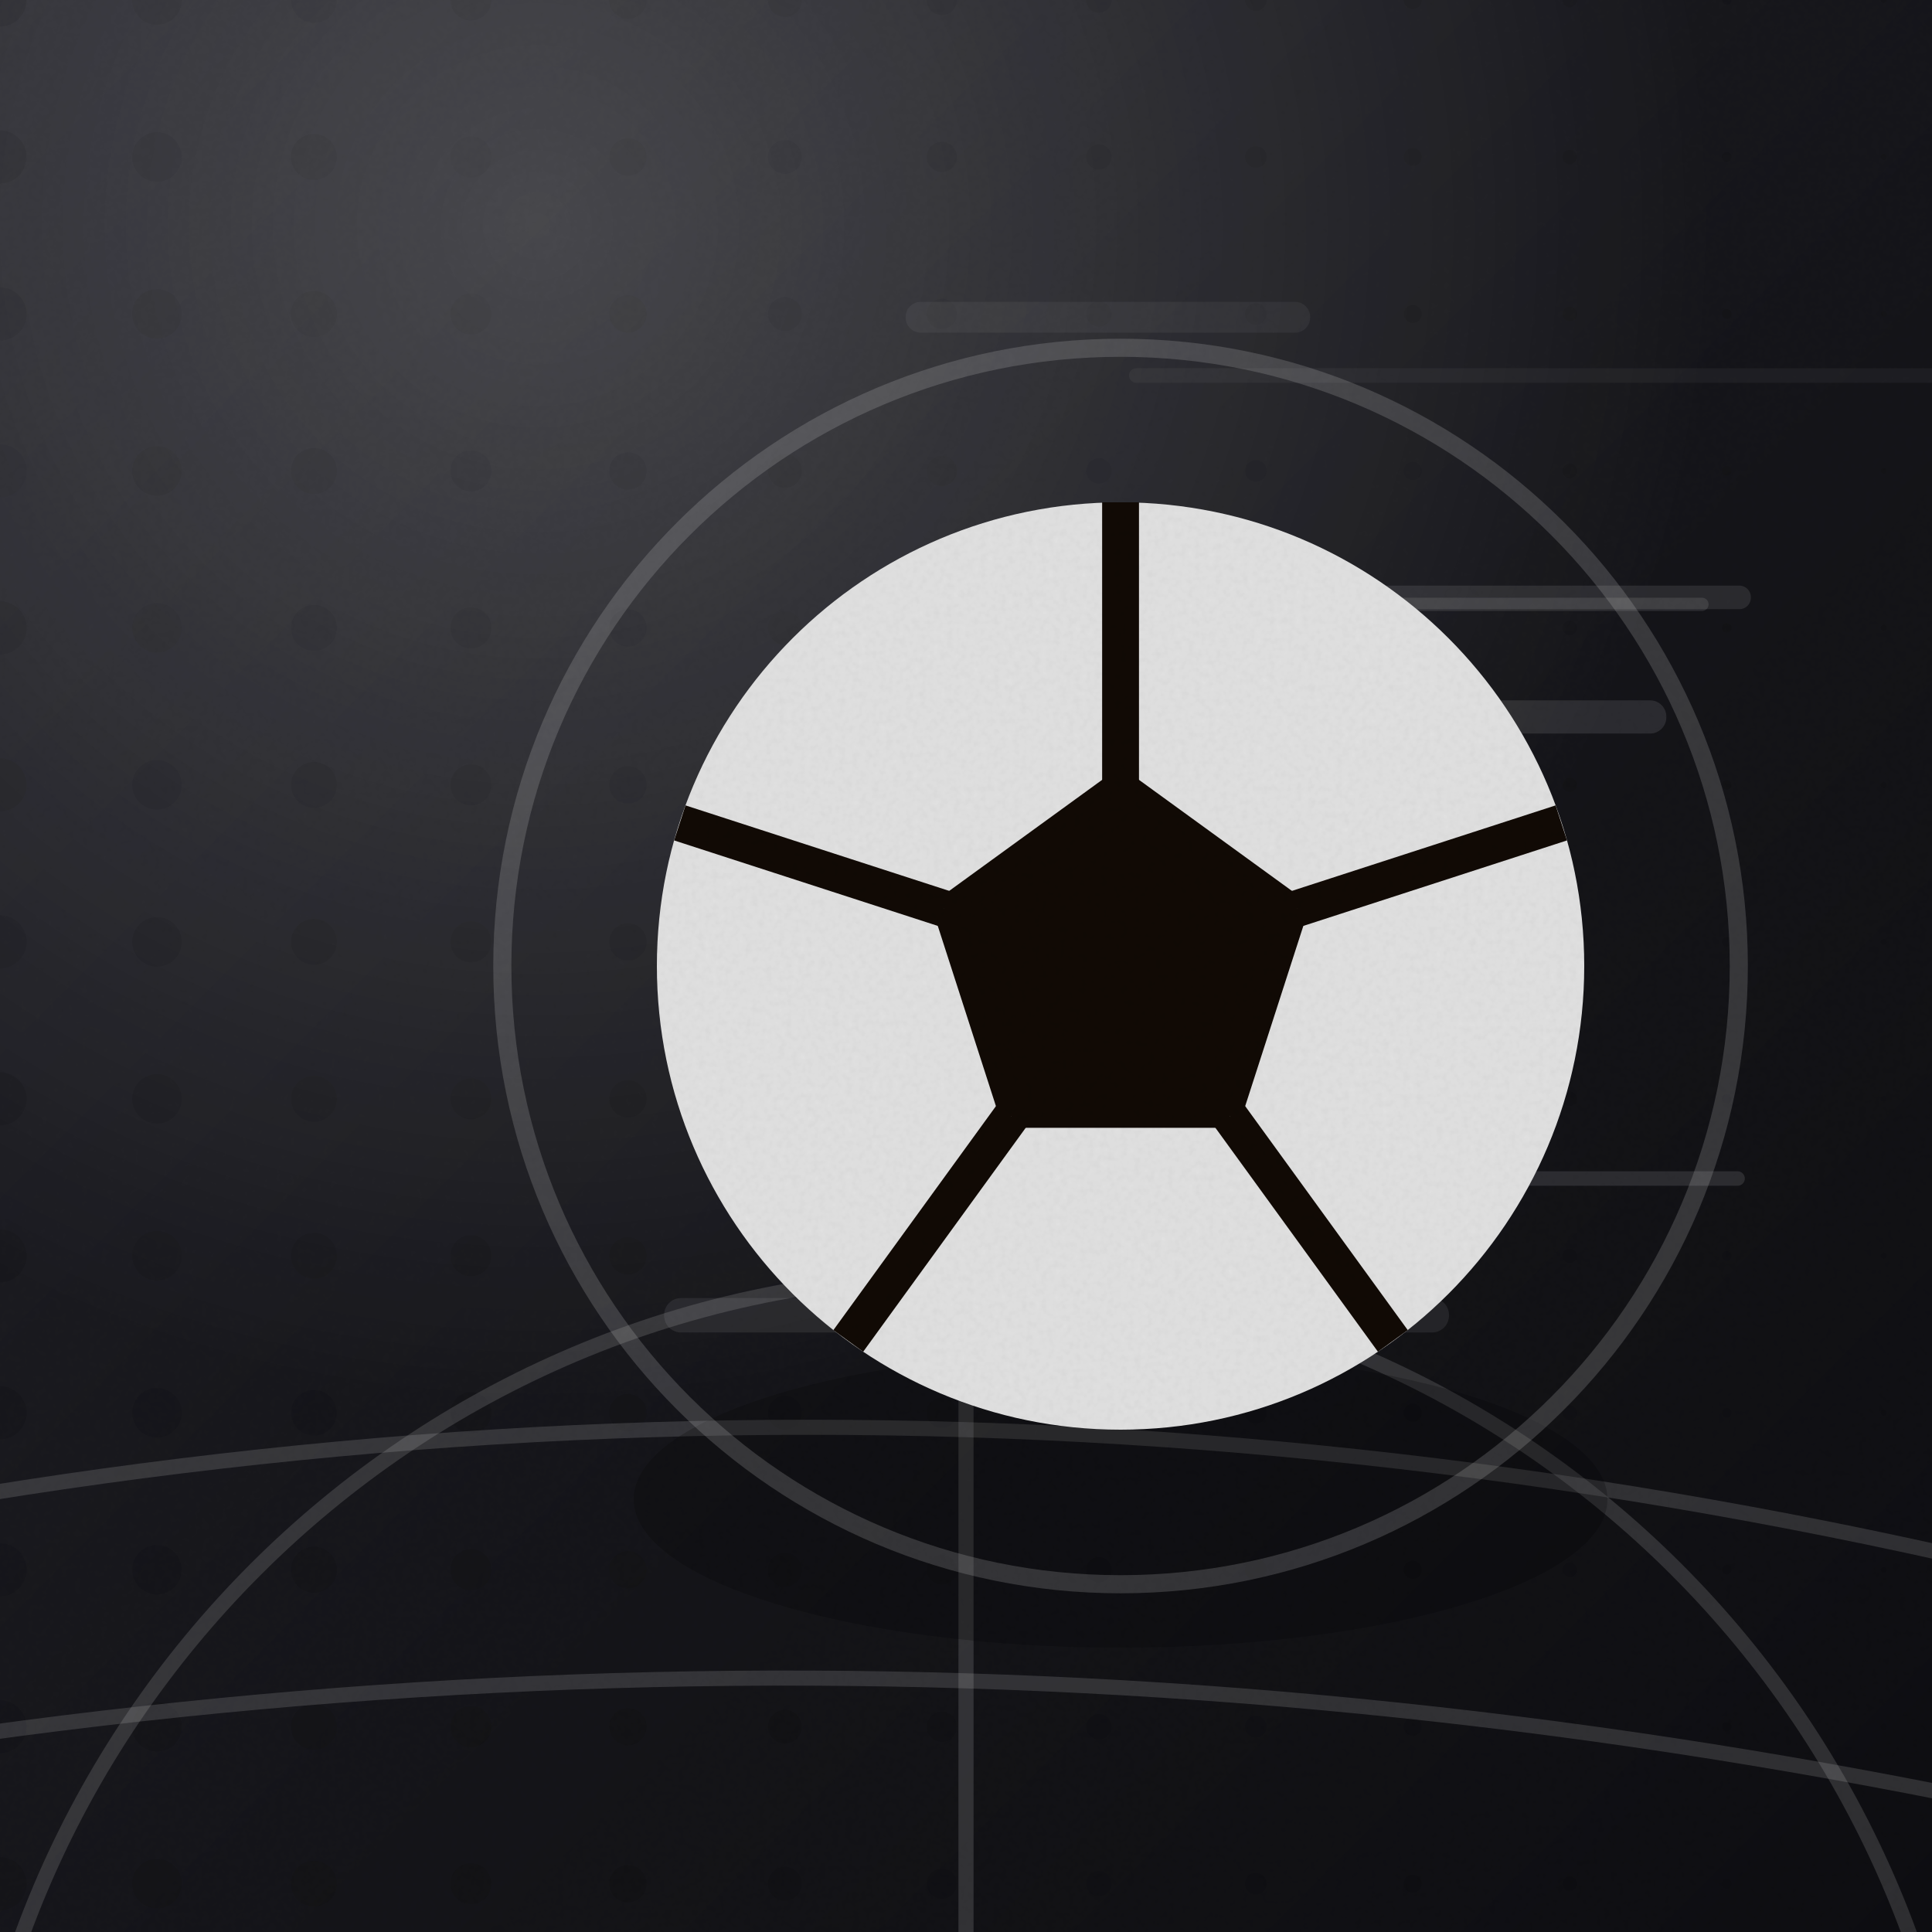
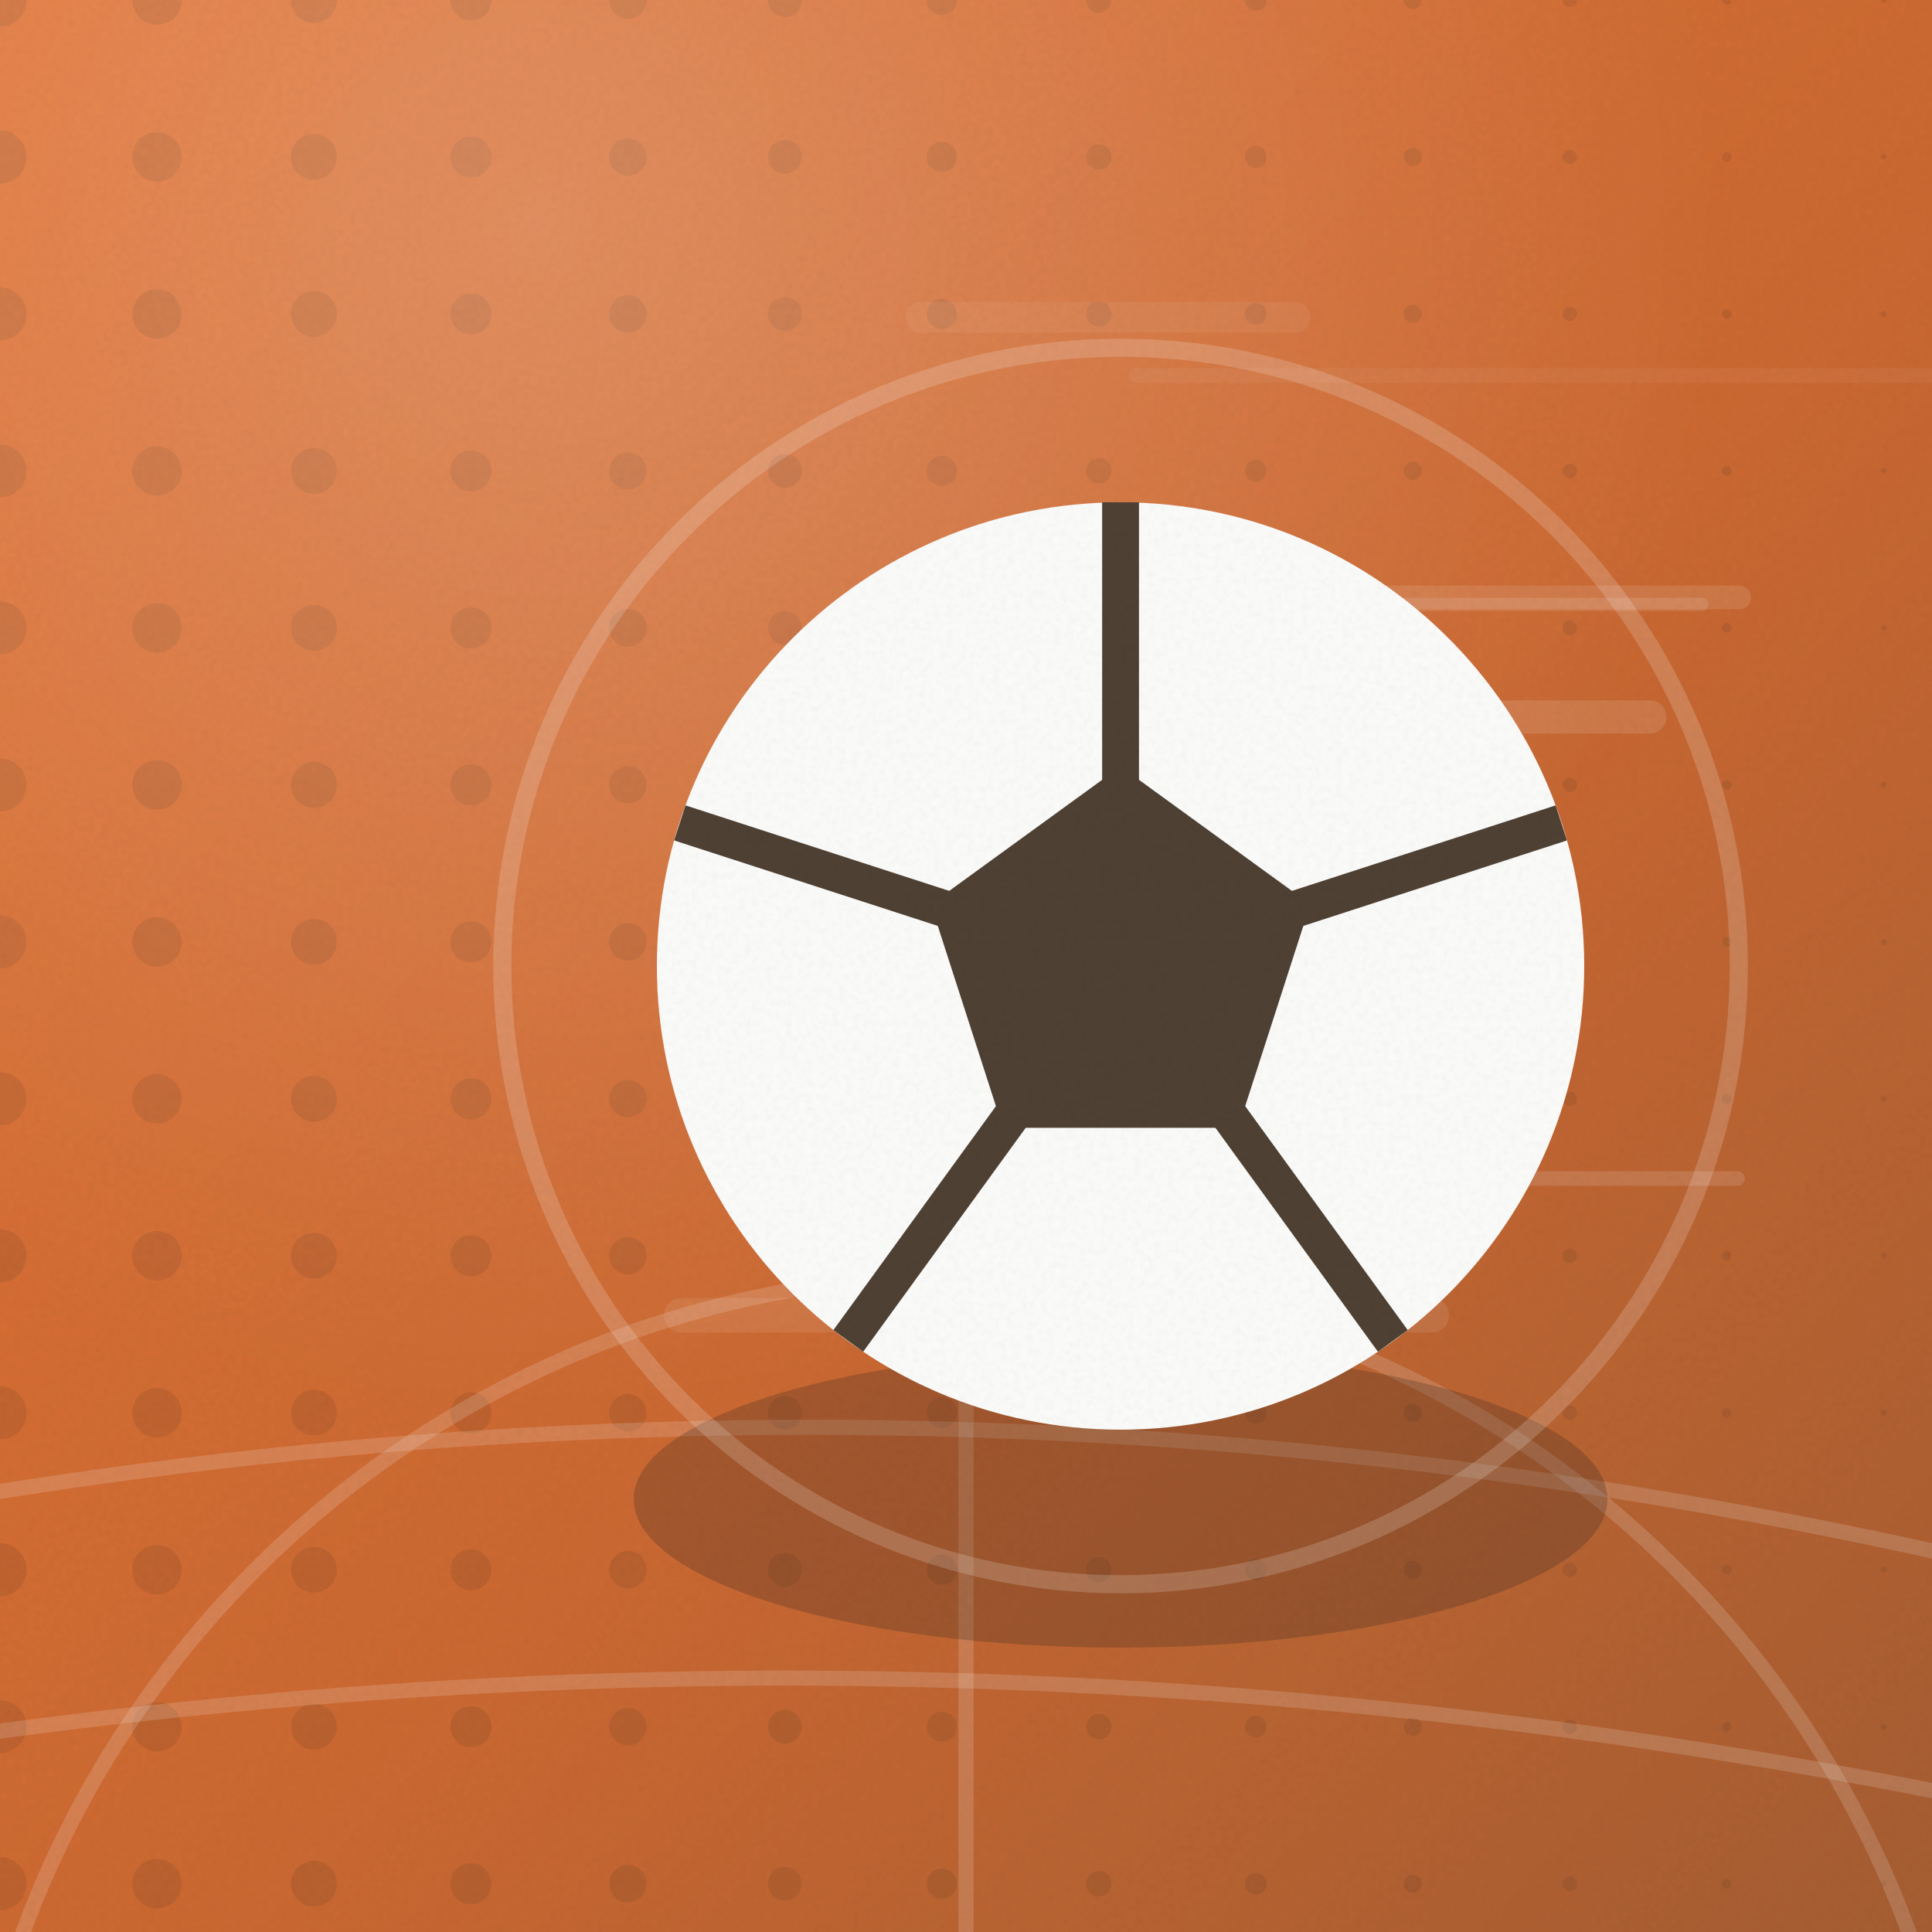
<svg xmlns="http://www.w3.org/2000/svg" viewBox="0 0 320 320" width="320" height="320" role="img" aria-label="story-3.svg">
  <defs>
    <linearGradient id="g" x1="0" y1="0" x2="1" y2="1">
-       <stop offset="0" stop-color="#26262e" />
-       <stop offset="0.55" stop-color="#17171c" />
-       <stop offset="1" stop-color="#0e0e12" />
+       <stop offset="0" stop-color="#e2641e" />
+       <stop offset="0.55" stop-color="#c8571a" />
+       <stop offset="1" stop-color="#9c4a1a" />
    </linearGradient>
    <radialGradient id="v" cx="0.28" cy="0.12" r="1.1">
      <stop offset="0" stop-color="#fff" stop-opacity="0.22" />
      <stop offset="0.55" stop-color="#fff" stop-opacity="0" />
    </radialGradient>
    <filter id="n">
      <feTurbulence type="fractalNoise" baseFrequency="0.9" numOctaves="2" stitchTiles="stitch" result="t" />
      <feColorMatrix in="t" type="matrix" values="0 0 0 0 0 0 0 0 0 0 0 0 0 0 0 0 0 0 0.045 0" />
    </filter>
  </defs>
  <rect width="320" height="320" fill="url(#g)" />
  <g fill="#000" opacity="0.1">
    <circle cx="0" cy="0" r="4.4" />
    <circle cx="26" cy="0" r="4.1" />
    <circle cx="52" cy="0" r="3.8" />
    <circle cx="78" cy="0" r="3.4" />
    <circle cx="104" cy="0" r="3.1" />
    <circle cx="130" cy="0" r="2.8" />
    <circle cx="156" cy="0" r="2.5" />
    <circle cx="182" cy="0" r="2.1" />
    <circle cx="208" cy="0" r="1.8" />
    <circle cx="234" cy="0" r="1.5" />
    <circle cx="260" cy="0" r="1.2" />
    <circle cx="286" cy="0" r="0.8" />
    <circle cx="312" cy="0" r="0.5" />
    <circle cx="0" cy="26" r="4.4" />
    <circle cx="26" cy="26" r="4.1" />
    <circle cx="52" cy="26" r="3.8" />
    <circle cx="78" cy="26" r="3.4" />
    <circle cx="104" cy="26" r="3.1" />
    <circle cx="130" cy="26" r="2.8" />
    <circle cx="156" cy="26" r="2.5" />
    <circle cx="182" cy="26" r="2.1" />
    <circle cx="208" cy="26" r="1.8" />
    <circle cx="234" cy="26" r="1.5" />
    <circle cx="260" cy="26" r="1.2" />
    <circle cx="286" cy="26" r="0.8" />
    <circle cx="312" cy="26" r="0.5" />
    <circle cx="0" cy="52" r="4.4" />
    <circle cx="26" cy="52" r="4.1" />
    <circle cx="52" cy="52" r="3.8" />
    <circle cx="78" cy="52" r="3.4" />
    <circle cx="104" cy="52" r="3.1" />
    <circle cx="130" cy="52" r="2.8" />
    <circle cx="156" cy="52" r="2.5" />
    <circle cx="182" cy="52" r="2.1" />
    <circle cx="208" cy="52" r="1.8" />
    <circle cx="234" cy="52" r="1.5" />
    <circle cx="260" cy="52" r="1.2" />
    <circle cx="286" cy="52" r="0.8" />
    <circle cx="312" cy="52" r="0.5" />
    <circle cx="0" cy="78" r="4.4" />
    <circle cx="26" cy="78" r="4.1" />
    <circle cx="52" cy="78" r="3.8" />
    <circle cx="78" cy="78" r="3.4" />
    <circle cx="104" cy="78" r="3.1" />
    <circle cx="130" cy="78" r="2.8" />
    <circle cx="156" cy="78" r="2.5" />
    <circle cx="182" cy="78" r="2.1" />
    <circle cx="208" cy="78" r="1.8" />
    <circle cx="234" cy="78" r="1.5" />
    <circle cx="260" cy="78" r="1.2" />
    <circle cx="286" cy="78" r="0.8" />
    <circle cx="312" cy="78" r="0.5" />
    <circle cx="0" cy="104" r="4.4" />
    <circle cx="26" cy="104" r="4.1" />
    <circle cx="52" cy="104" r="3.8" />
    <circle cx="78" cy="104" r="3.4" />
    <circle cx="104" cy="104" r="3.1" />
    <circle cx="130" cy="104" r="2.8" />
    <circle cx="156" cy="104" r="2.5" />
    <circle cx="182" cy="104" r="2.1" />
    <circle cx="208" cy="104" r="1.8" />
    <circle cx="234" cy="104" r="1.5" />
    <circle cx="260" cy="104" r="1.2" />
    <circle cx="286" cy="104" r="0.8" />
    <circle cx="312" cy="104" r="0.5" />
    <circle cx="0" cy="130" r="4.4" />
    <circle cx="26" cy="130" r="4.1" />
    <circle cx="52" cy="130" r="3.8" />
    <circle cx="78" cy="130" r="3.4" />
    <circle cx="104" cy="130" r="3.1" />
    <circle cx="130" cy="130" r="2.8" />
    <circle cx="156" cy="130" r="2.5" />
    <circle cx="182" cy="130" r="2.1" />
    <circle cx="208" cy="130" r="1.8" />
    <circle cx="234" cy="130" r="1.5" />
    <circle cx="260" cy="130" r="1.2" />
    <circle cx="286" cy="130" r="0.8" />
    <circle cx="312" cy="130" r="0.5" />
    <circle cx="0" cy="156" r="4.4" />
    <circle cx="26" cy="156" r="4.1" />
    <circle cx="52" cy="156" r="3.8" />
    <circle cx="78" cy="156" r="3.4" />
    <circle cx="104" cy="156" r="3.1" />
    <circle cx="130" cy="156" r="2.8" />
    <circle cx="156" cy="156" r="2.5" />
    <circle cx="182" cy="156" r="2.1" />
    <circle cx="208" cy="156" r="1.8" />
    <circle cx="234" cy="156" r="1.5" />
    <circle cx="260" cy="156" r="1.2" />
    <circle cx="286" cy="156" r="0.8" />
    <circle cx="312" cy="156" r="0.5" />
    <circle cx="0" cy="182" r="4.4" />
    <circle cx="26" cy="182" r="4.1" />
    <circle cx="52" cy="182" r="3.8" />
    <circle cx="78" cy="182" r="3.4" />
    <circle cx="104" cy="182" r="3.1" />
    <circle cx="130" cy="182" r="2.8" />
    <circle cx="156" cy="182" r="2.5" />
    <circle cx="182" cy="182" r="2.1" />
    <circle cx="208" cy="182" r="1.8" />
    <circle cx="234" cy="182" r="1.5" />
    <circle cx="260" cy="182" r="1.2" />
    <circle cx="286" cy="182" r="0.8" />
    <circle cx="312" cy="182" r="0.5" />
    <circle cx="0" cy="208" r="4.4" />
    <circle cx="26" cy="208" r="4.1" />
    <circle cx="52" cy="208" r="3.8" />
    <circle cx="78" cy="208" r="3.4" />
    <circle cx="104" cy="208" r="3.1" />
    <circle cx="130" cy="208" r="2.8" />
    <circle cx="156" cy="208" r="2.5" />
    <circle cx="182" cy="208" r="2.1" />
    <circle cx="208" cy="208" r="1.8" />
    <circle cx="234" cy="208" r="1.5" />
    <circle cx="260" cy="208" r="1.2" />
    <circle cx="286" cy="208" r="0.8" />
    <circle cx="312" cy="208" r="0.5" />
    <circle cx="0" cy="234" r="4.4" />
    <circle cx="26" cy="234" r="4.1" />
    <circle cx="52" cy="234" r="3.8" />
    <circle cx="78" cy="234" r="3.4" />
    <circle cx="104" cy="234" r="3.1" />
    <circle cx="130" cy="234" r="2.8" />
    <circle cx="156" cy="234" r="2.5" />
    <circle cx="182" cy="234" r="2.1" />
    <circle cx="208" cy="234" r="1.8" />
    <circle cx="234" cy="234" r="1.5" />
    <circle cx="260" cy="234" r="1.2" />
    <circle cx="286" cy="234" r="0.8" />
    <circle cx="312" cy="234" r="0.5" />
    <circle cx="0" cy="260" r="4.4" />
    <circle cx="26" cy="260" r="4.1" />
    <circle cx="52" cy="260" r="3.8" />
    <circle cx="78" cy="260" r="3.4" />
    <circle cx="104" cy="260" r="3.1" />
    <circle cx="130" cy="260" r="2.8" />
    <circle cx="156" cy="260" r="2.5" />
    <circle cx="182" cy="260" r="2.1" />
    <circle cx="208" cy="260" r="1.8" />
    <circle cx="234" cy="260" r="1.5" />
    <circle cx="260" cy="260" r="1.2" />
    <circle cx="286" cy="260" r="0.8" />
    <circle cx="312" cy="260" r="0.5" />
    <circle cx="0" cy="286" r="4.4" />
    <circle cx="26" cy="286" r="4.1" />
    <circle cx="52" cy="286" r="3.8" />
    <circle cx="78" cy="286" r="3.4" />
    <circle cx="104" cy="286" r="3.1" />
    <circle cx="130" cy="286" r="2.8" />
    <circle cx="156" cy="286" r="2.5" />
    <circle cx="182" cy="286" r="2.1" />
    <circle cx="208" cy="286" r="1.8" />
    <circle cx="234" cy="286" r="1.5" />
    <circle cx="260" cy="286" r="1.2" />
    <circle cx="286" cy="286" r="0.8" />
    <circle cx="312" cy="286" r="0.5" />
    <circle cx="0" cy="312" r="4.4" />
    <circle cx="26" cy="312" r="4.1" />
    <circle cx="52" cy="312" r="3.8" />
    <circle cx="78" cy="312" r="3.4" />
    <circle cx="104" cy="312" r="3.1" />
    <circle cx="130" cy="312" r="2.8" />
    <circle cx="156" cy="312" r="2.5" />
    <circle cx="182" cy="312" r="2.1" />
    <circle cx="208" cy="312" r="1.8" />
    <circle cx="234" cy="312" r="1.5" />
    <circle cx="260" cy="312" r="1.2" />
    <circle cx="286" cy="312" r="0.8" />
    <circle cx="312" cy="312" r="0.5" />
    <circle cx="0" cy="338" r="4.4" />
    <circle cx="26" cy="338" r="4.1" />
    <circle cx="52" cy="338" r="3.8" />
    <circle cx="78" cy="338" r="3.4" />
    <circle cx="104" cy="338" r="3.1" />
    <circle cx="130" cy="338" r="2.8" />
    <circle cx="156" cy="338" r="2.5" />
    <circle cx="182" cy="338" r="2.1" />
    <circle cx="208" cy="338" r="1.8" />
    <circle cx="234" cy="338" r="1.5" />
    <circle cx="260" cy="338" r="1.2" />
    <circle cx="286" cy="338" r="0.8" />
    <circle cx="312" cy="338" r="0.5" />
  </g>
  <rect width="320" height="320" fill="url(#v)" />
  <rect x="226" y="116" width="50" height="5.5" fill="#fff" opacity="0.12" rx="2.7" />
  <rect x="150" y="50" width="67" height="5.1" fill="#fff" opacity="0.06" rx="2.5" />
  <rect x="215" y="194" width="74" height="2.4" fill="#fff" opacity="0.13" rx="1.2" />
  <rect x="169" y="99" width="114" height="2.2" fill="#fff" opacity="0.12" rx="1.1" />
  <rect x="215" y="97" width="75" height="3.9" fill="#fff" opacity="0.11" rx="1.9" />
  <rect x="187" y="61" width="137" height="2.4" fill="#fff" opacity="0.05" rx="1.2" />
  <rect x="110" y="215" width="130" height="5.7" fill="#fff" opacity="0.09" rx="2.8" />
  <g stroke="#fff" stroke-opacity="0.16" fill="none" stroke-width="2.5">
    <path d="M-48.0 256.0 Q 160.0 211.2 368.0 268.8" />
    <path d="M-48.0 294.4 Q 160.0 256.0 368.0 307.2" />
    <circle cx="160.0" cy="377.6" r="166.4" />
    <line x1="160.0" y1="96.0" x2="160.0" y2="320" />
  </g>
  <g opacity="1">
    <ellipse cx="185.6" cy="248.32" rx="80.64" ry="24.576" fill="#000" opacity="0.22" />
    <circle cx="185.6" cy="160.0" r="76.8" fill="#fff" />
-     <polygon points="185.6,129.3 214.8,150.5 203.7,184.9 167.5,184.9 156.4,150.5" fill="#120a04" />
-     <line x1="185.6" y1="129.3" x2="185.6" y2="83.2" stroke="#120a04" stroke-width="6.1" />
-     <line x1="214.8" y1="150.5" x2="258.6" y2="136.3" stroke="#120a04" stroke-width="6.1" />
-     <line x1="203.7" y1="184.9" x2="230.7" y2="222.1" stroke="#120a04" stroke-width="6.1" />
-     <line x1="167.5" y1="184.9" x2="140.5" y2="222.1" stroke="#120a04" stroke-width="6.1" />
-     <line x1="156.4" y1="150.5" x2="112.6" y2="136.3" stroke="#120a04" stroke-width="6.1" />
-     <line x1="185.6" y1="129.3" x2="214.8" y2="150.5" stroke="#120a04" stroke-width="3.8" />
-     <line x1="214.8" y1="150.5" x2="203.7" y2="184.9" stroke="#120a04" stroke-width="3.8" />
-     <line x1="203.7" y1="184.9" x2="167.5" y2="184.9" stroke="#120a04" stroke-width="3.8" />
-     <line x1="167.5" y1="184.9" x2="156.4" y2="150.5" stroke="#120a04" stroke-width="3.8" />
-     <line x1="156.4" y1="150.5" x2="185.6" y2="129.3" stroke="#120a04" stroke-width="3.8" />
+     <polygon points="185.6,129.3 214.8,150.5 203.7,184.9 167.5,184.9 156.4,150.5" fill="#3a2a1c" />
+     <line x1="185.6" y1="129.3" x2="185.6" y2="83.2" stroke="#3a2a1c" stroke-width="6.1" />
+     <line x1="214.8" y1="150.5" x2="258.6" y2="136.3" stroke="#3a2a1c" stroke-width="6.1" />
+     <line x1="203.7" y1="184.9" x2="230.7" y2="222.1" stroke="#3a2a1c" stroke-width="6.1" />
+     <line x1="167.5" y1="184.9" x2="140.5" y2="222.1" stroke="#3a2a1c" stroke-width="6.1" />
+     <line x1="156.4" y1="150.5" x2="112.6" y2="136.3" stroke="#3a2a1c" stroke-width="6.1" />
+     <line x1="185.6" y1="129.3" x2="214.8" y2="150.5" stroke="#3a2a1c" stroke-width="3.8" />
+     <line x1="214.8" y1="150.5" x2="203.7" y2="184.9" stroke="#3a2a1c" stroke-width="3.8" />
+     <line x1="203.7" y1="184.9" x2="167.5" y2="184.9" stroke="#3a2a1c" stroke-width="3.8" />
+     <line x1="167.5" y1="184.9" x2="156.4" y2="150.5" stroke="#3a2a1c" stroke-width="3.8" />
+     <line x1="156.4" y1="150.5" x2="185.6" y2="129.3" stroke="#3a2a1c" stroke-width="3.8" />
  </g>
  <circle cx="185.6" cy="160.0" r="102.4" fill="none" stroke="#fff" stroke-opacity="0.18" stroke-width="3" />
  <rect width="320" height="320" filter="url(#n)" />
-   <rect width="320" height="320" fill="#0a0a0c" opacity="0.12" />
+   <rect width="320" height="320" fill="#f0ebe4" opacity="0.12" />
</svg>
